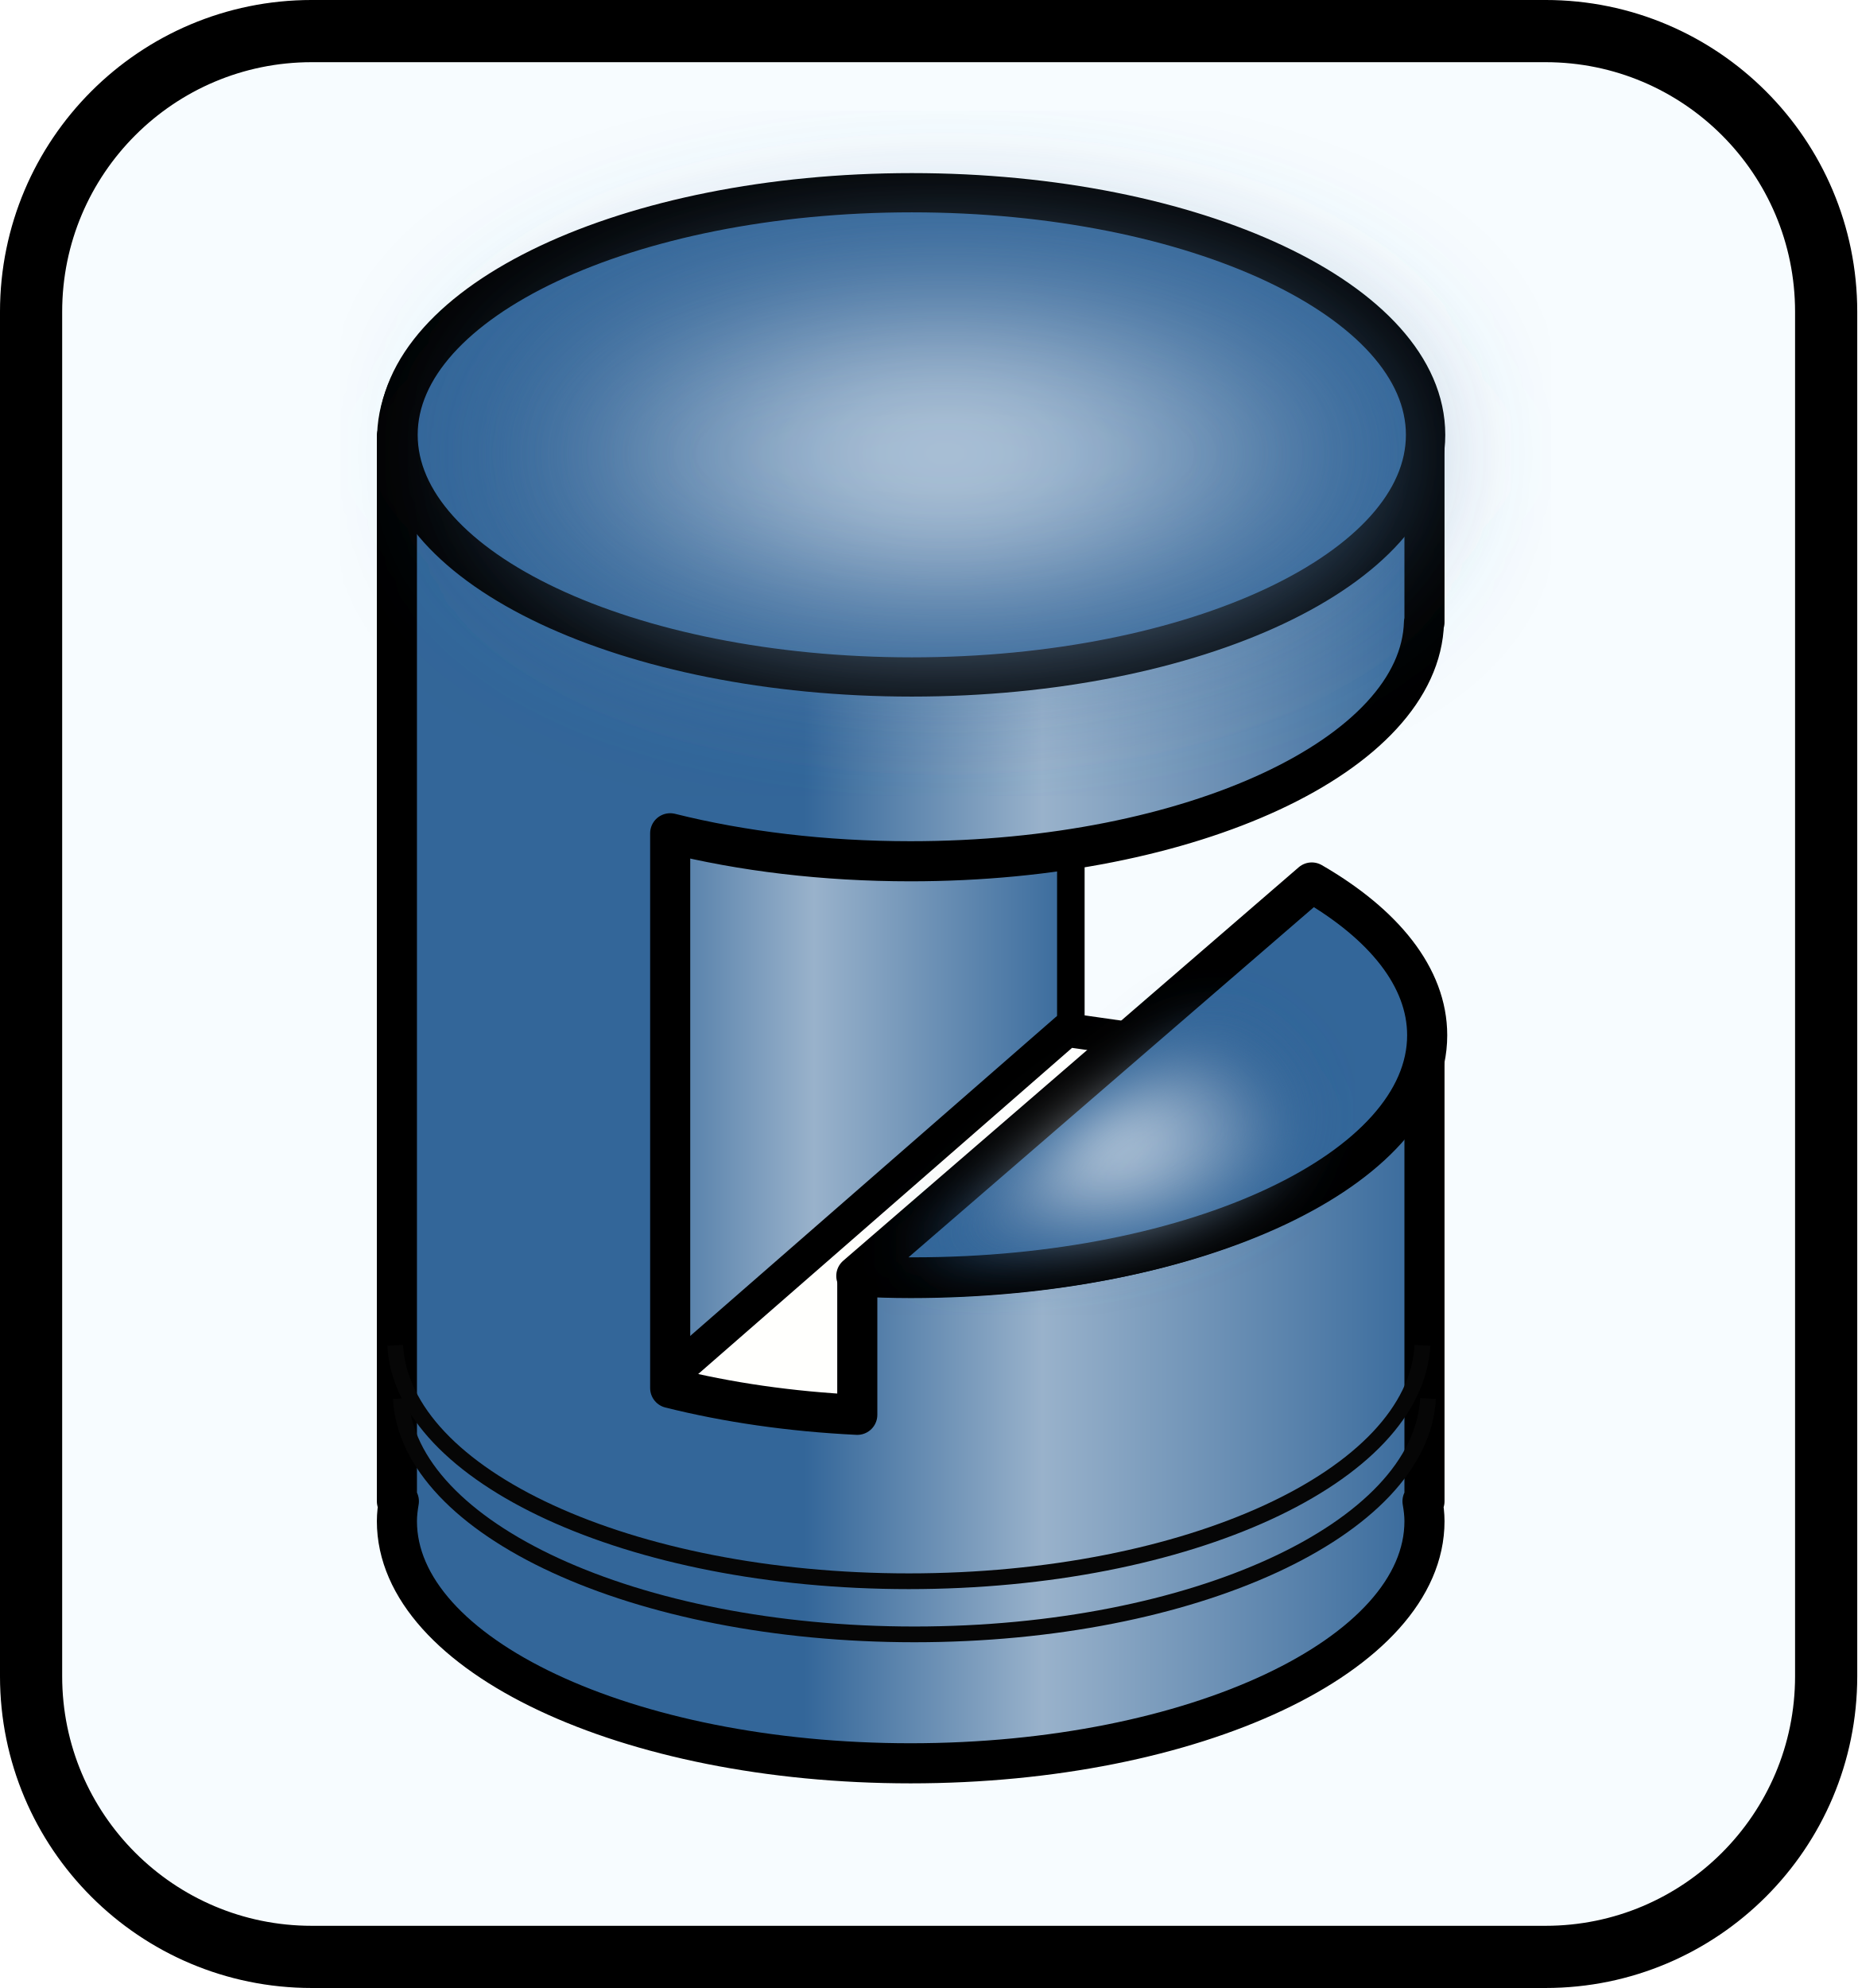
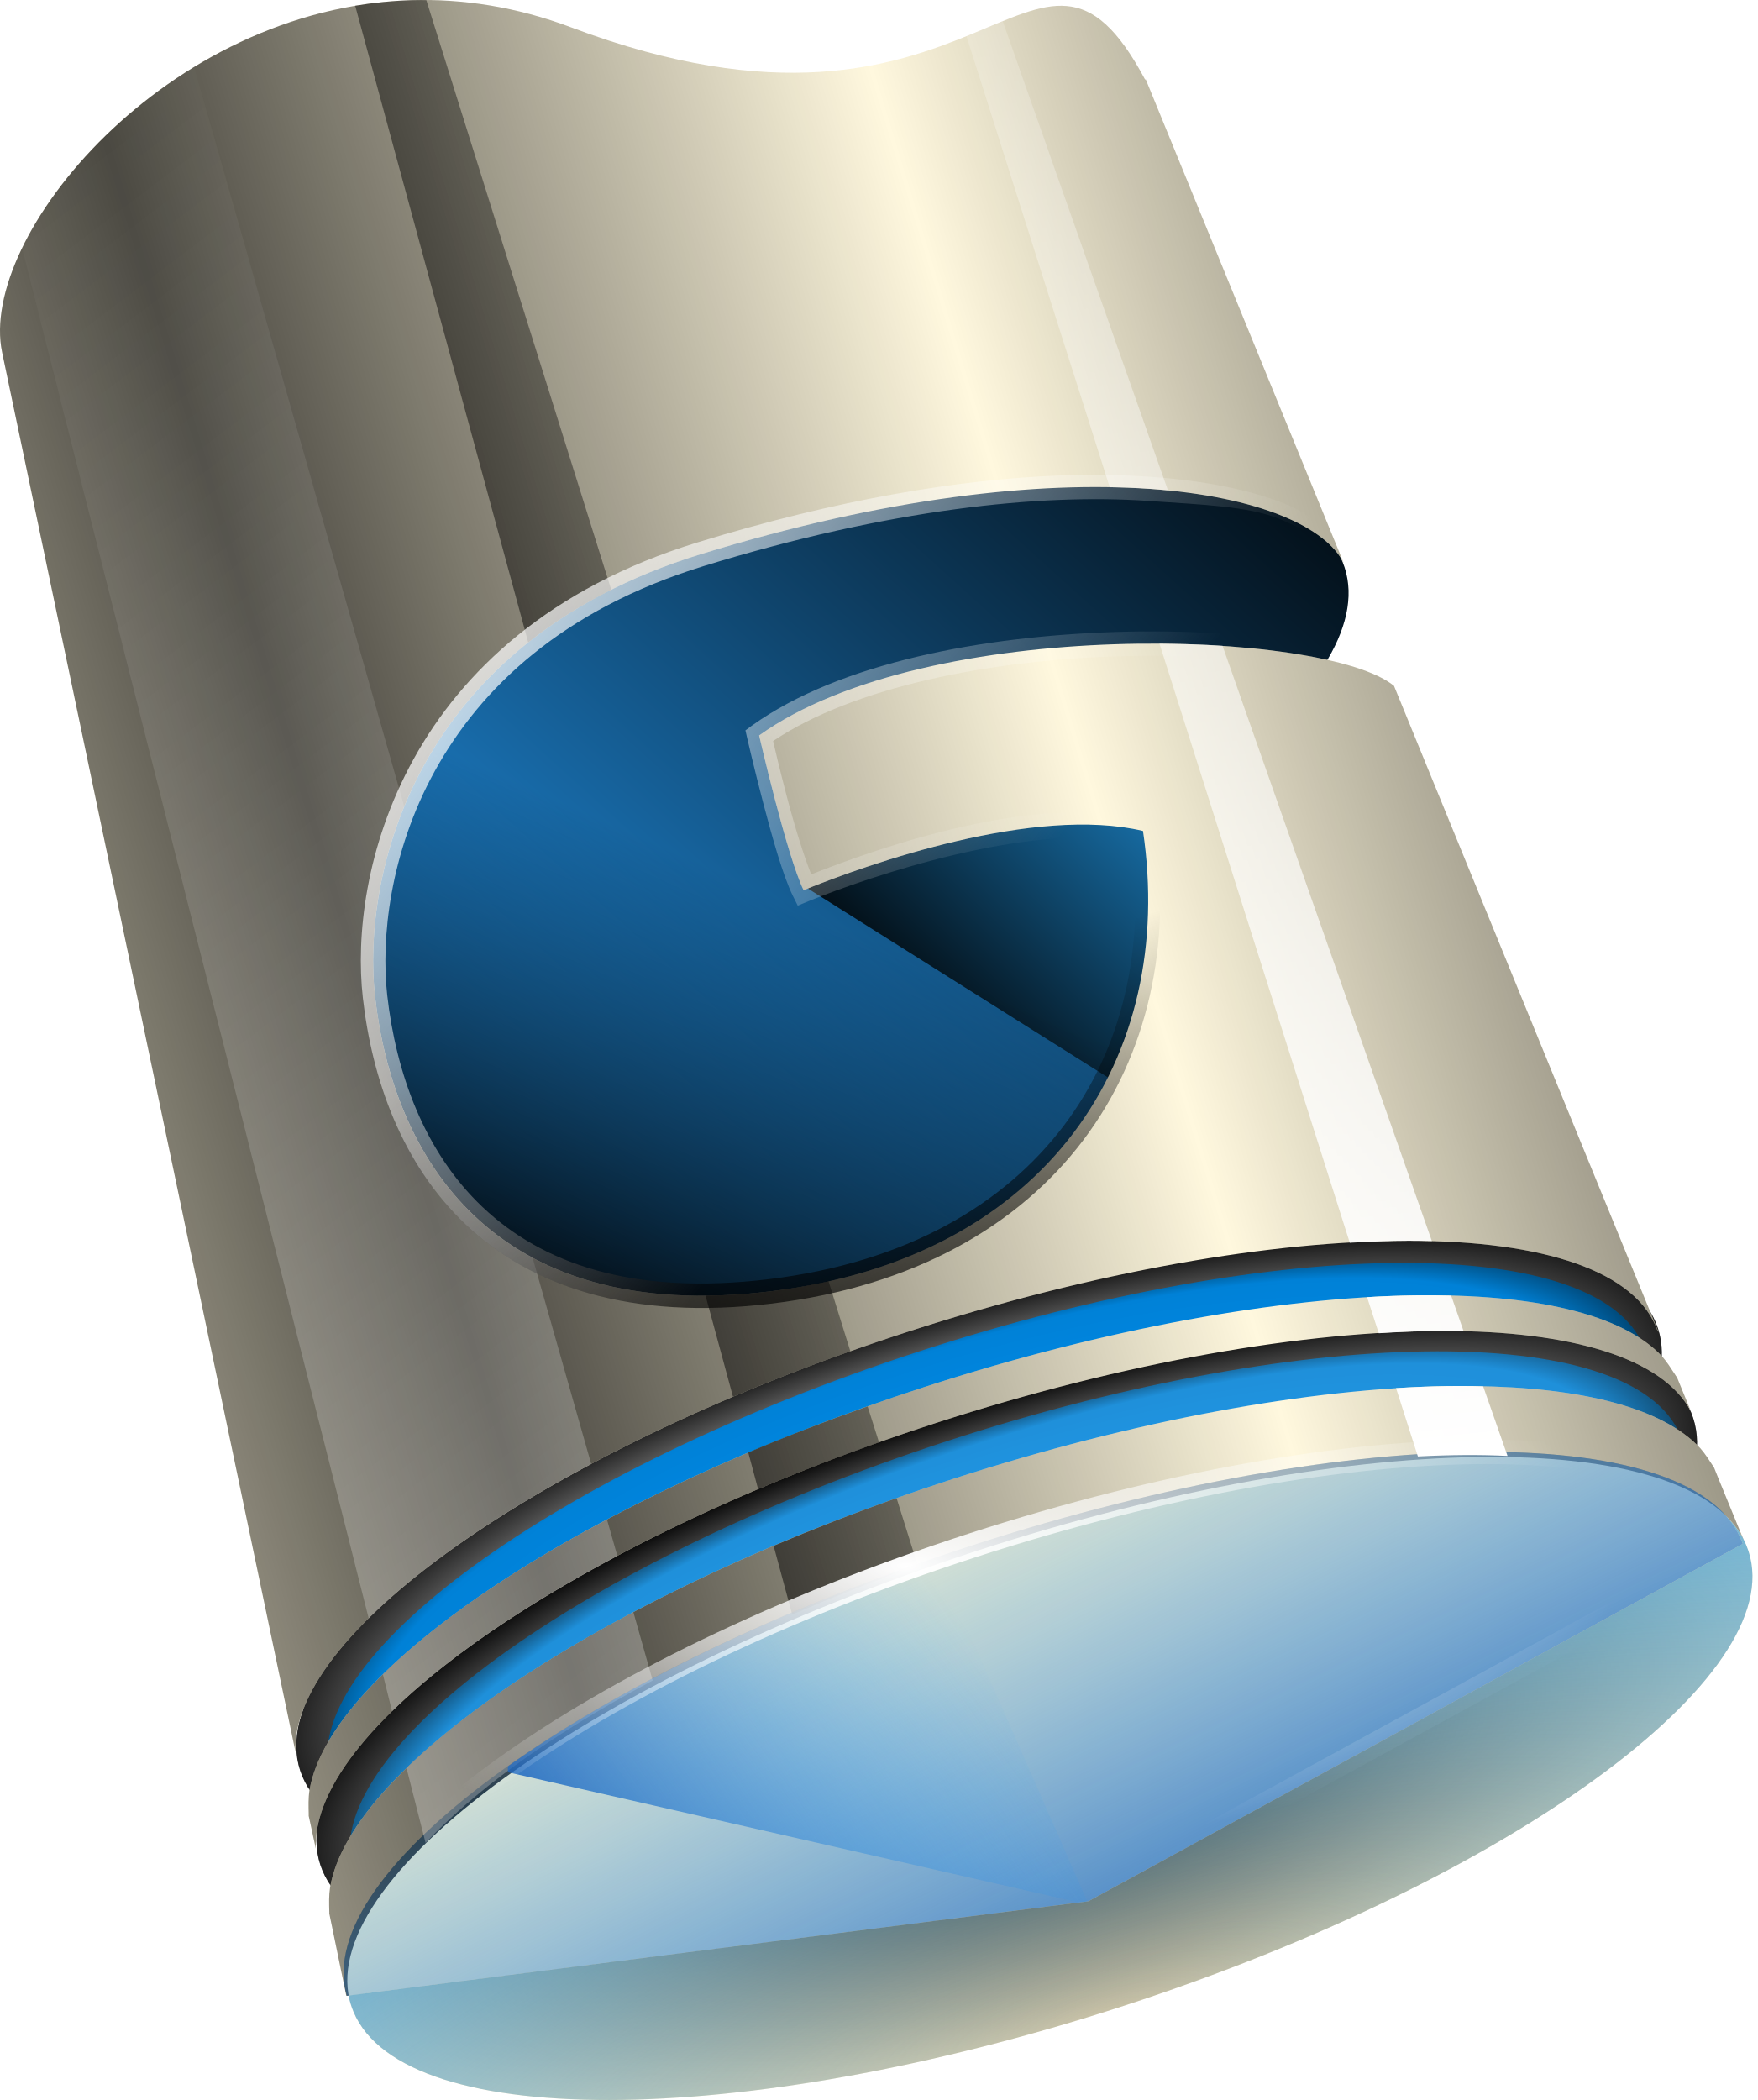
- <svg xmlns="http://www.w3.org/2000/svg" xmlns:xlink="http://www.w3.org/1999/xlink" width="119.606" height="128" id="svg2" version="1.0">
+ <svg xmlns="http://www.w3.org/2000/svg" xmlns:xlink="http://www.w3.org/1999/xlink" width="216.227" height="258.306" id="svg2" version="1.0">
  <defs id="defs4">
-     <linearGradient id="linearGradient4232">
-       <stop style="stop-color:#c9c9c9;stop-opacity:1;" offset="0" id="stop4234" />
-       <stop id="stop4236" offset="0.504" style="stop-color:#ffffff;stop-opacity:1;" />
-       <stop style="stop-color:#a0a0a0;stop-opacity:1;" offset="0.891" id="stop4238" />
-       <stop id="stop4240" offset="1" style="stop-color:#6b6b6b;stop-opacity:1;" />
-       <stop style="stop-color:#fffffd;stop-opacity:1;" offset="1" id="stop4242" />
+     <linearGradient id="linearGradient3225">
+       <stop id="stop3227" offset="0" style="stop-color:#1f92dd;stop-opacity:0;" />
+       <stop id="stop3229" offset="1" style="stop-color:#1f92dd;stop-opacity:1;" />
    </linearGradient>
-     <linearGradient id="linearGradient3948">
-       <stop style="stop-color:#336699;stop-opacity:1;" offset="0" id="stop3950" />
-       <stop id="stop3952" offset="0.087" style="stop-color:#336699;stop-opacity:1;" />
-       <stop style="stop-color:#99b2cb;stop-opacity:1;" offset="0.478" id="stop3954" />
-       <stop id="stop3956" offset="1" style="stop-color:#336699;stop-opacity:1;" />
-       <stop style="stop-color:#fffffd;stop-opacity:1;" offset="1" id="stop3958" />
+     <linearGradient id="linearGradient1104">
+       <stop id="stop1106" offset="0" style="stop-color:#0044aa;stop-opacity:1" />
+       <stop id="stop1108" offset="1" style="stop-color:#24a1ff;stop-opacity:0;" />
    </linearGradient>
-     <linearGradient id="linearGradient3684">
-       <stop id="stop3686" offset="0" style="stop-color:#f7fcff;stop-opacity:1;" />
-       <stop style="stop-color:#336699;stop-opacity:1;" offset="1" id="stop3688" />
-       <stop id="stop3690" offset="1" style="stop-color:#f7fcff;stop-opacity:0;" />
+     <linearGradient id="linearGradient1092">
+       <stop style="stop-color:#000000;stop-opacity:1;" offset="0" id="stop1094" />
+       <stop style="stop-color:#000000;stop-opacity:0;" offset="1" id="stop1096" />
    </linearGradient>
-     <linearGradient id="linearGradient3672">
-       <stop id="stop3674" offset="0" style="stop-color:#336699;stop-opacity:1;" />
-       <stop style="stop-color:#336699;stop-opacity:1;" offset="0.4" id="stop3678" />
-       <stop id="stop3680" offset="0.623" style="stop-color:#99b2cb;stop-opacity:1;" />
-       <stop style="stop-color:#336699;stop-opacity:1;" offset="1" id="stop3682" />
-       <stop id="stop3676" offset="1" style="stop-color:#fffffd;stop-opacity:1;" />
+     <linearGradient id="linearGradient1075">
+       <stop style="stop-color:#ffffff;stop-opacity:1;" offset="0" id="stop1077" />
+       <stop style="stop-color:#ffffff;stop-opacity:0;" offset="1" id="stop1079" />
    </linearGradient>
-     <linearGradient id="linearGradient3556">
-       <stop style="stop-color:#336699;stop-opacity:1;" offset="0" id="stop3558" />
-       <stop style="stop-color:#336699;stop-opacity:0;" offset="1" id="stop3560" />
+     <linearGradient id="linearGradient1028">
+       <stop style="stop-color:#24a1ff;stop-opacity:1;" offset="0" id="stop1030" />
+       <stop style="stop-color:#24a1ff;stop-opacity:0;" offset="1" id="stop1032" />
    </linearGradient>
-     <linearGradient id="linearGradient3390">
-       <stop style="stop-color:#f7fcff;stop-opacity:1;" offset="0" id="stop3392" />
-       <stop id="stop3398" offset="1" style="stop-color:#336699;stop-opacity:1;" />
-       <stop style="stop-color:#f7fcff;stop-opacity:0;" offset="1" id="stop3394" />
+     <linearGradient id="linearGradient1018">
+       <stop style="stop-color:#1f92dd;stop-opacity:1;" offset="0" id="stop1020" />
+       <stop style="stop-color:#1f92dd;stop-opacity:0;" offset="1" id="stop1022" />
    </linearGradient>
-     <linearGradient id="linearGradient3362">
-       <stop style="stop-color:#ffffff;stop-opacity:1;" offset="0" id="stop3364" />
-       <stop id="stop3370" offset="1" style="stop-color:#336699;stop-opacity:1;" />
+     <linearGradient id="linearGradient1002">
+       <stop id="stop1004" offset="0" style="stop-color:#000000;stop-opacity:0.719" />
+       <stop id="stop1006" offset="1" style="stop-color:#000000;stop-opacity:0;" />
    </linearGradient>
-     <radialGradient xlink:href="#linearGradient3362" id="radialGradient3368" cx="59.378" cy="458.584" fx="59.378" fy="458.584" r="36.328" gradientTransform="matrix(1,0,0,0.6916129,0,141.4213)" gradientUnits="userSpaceOnUse" />
-     <radialGradient xlink:href="#linearGradient3684" id="radialGradient3396" cx="270.216" cy="429.603" fx="270.216" fy="429.603" r="65.155" gradientTransform="matrix(1,0,0,0.4728682,0,226.4575)" gradientUnits="userSpaceOnUse" />
-     <linearGradient xlink:href="#linearGradient3672" id="linearGradient3562" x1="218.668" y1="428.891" x2="354.551" y2="428.891" gradientUnits="userSpaceOnUse" gradientTransform="matrix(0.5059953,0,0,0.5059953,84.32818,275.2369)" />
-     <linearGradient xlink:href="#linearGradient3556" id="linearGradient3586" gradientUnits="userSpaceOnUse" x1="218.668" y1="428.891" x2="354.551" y2="428.891" gradientTransform="translate(-31.12886,489.1977)" />
-     <filter x="-0.112" width="1.223" y="-0.074" height="1.148" id="filter3668">
-       <feGaussianBlur stdDeviation="7.589" id="feGaussianBlur3670" />
-     </filter>
-     <filter x="-0.177" width="1.353" y="-0.255" height="1.511" id="filter3936">
-       <feGaussianBlur stdDeviation="6.417" id="feGaussianBlur3938" />
-     </filter>
-     <linearGradient xlink:href="#linearGradient3948" id="linearGradient4142" gradientUnits="userSpaceOnUse" gradientTransform="translate(-141.2342,-111.4531)" x1="639.121" y1="877.571" x2="726.591" y2="877.571" />
-     <linearGradient xlink:href="#linearGradient3948" id="linearGradient4144" gradientUnits="userSpaceOnUse" gradientTransform="matrix(-0.8062241,-0.7034975,1.055929,-0.1513302,67.4399,1212.551)" x1="639.121" y1="877.571" x2="726.591" y2="877.571" />
-     <filter x="-0.193" width="1.387" y="-0.409" height="1.818" id="filter4210">
-       <feGaussianBlur stdDeviation="12.605" id="feGaussianBlur4212" />
-     </filter>
+     <linearGradient id="linearGradient966">
+       <stop style="stop-color:#000000;stop-opacity:0;" offset="0" id="stop968" />
+       <stop id="stop974" offset="0.826" style="stop-color:#000000;stop-opacity:0.145" />
+       <stop style="stop-color:#000000;stop-opacity:1;" offset="1" id="stop970" />
+     </linearGradient>
+     <linearGradient id="linearGradient810">
+       <stop style="stop-color:#000000;stop-opacity:1;" offset="0" id="stop812" />
+       <stop style="stop-color:#000000;stop-opacity:0;" offset="1" id="stop814" />
+     </linearGradient>
+     <linearGradient xlink:href="#linearGradient1104" id="linearGradient870" x1="409.608" y1="612.079" x2="368.17" y2="526.531" gradientUnits="userSpaceOnUse" />
+     <radialGradient xlink:href="#linearGradient966" id="radialGradient972" cx="329" cy="571.112" fx="329" fy="571.112" r="101" gradientTransform="matrix(1.074043,-1.538694e-2,5.75364e-3,0.3581446,-27.64617,371.6338)" gradientUnits="userSpaceOnUse" />
+     <radialGradient xlink:href="#linearGradient966" id="radialGradient984" cx="329" cy="571.112" fx="329" fy="571.112" r="101" gradientTransform="matrix(1.072924,1.380884e-2,-3.84959e-3,0.3763511,-21.79339,351.6304)" gradientUnits="userSpaceOnUse" />
+     <linearGradient xlink:href="#linearGradient1002" id="linearGradient1000" x1="306.898" y1="457.192" x2="395.531" y2="430.192" gradientUnits="userSpaceOnUse" spreadMethod="reflect" />
+     <linearGradient xlink:href="#linearGradient1018" id="linearGradient1024" x1="424.367" y1="445.978" x2="387.507" y2="485.474" gradientUnits="userSpaceOnUse" />
+     <linearGradient xlink:href="#linearGradient1028" id="linearGradient1034" x1="273.94" y1="613.32" x2="423.412" y2="512.135" gradientUnits="userSpaceOnUse" />
+     <linearGradient xlink:href="#linearGradient810" id="linearGradient1038" gradientUnits="userSpaceOnUse" x1="372.236" y1="698.687" x2="410.784" y2="648.063" />
+     <linearGradient xlink:href="#linearGradient1002" id="linearGradient1049" gradientUnits="userSpaceOnUse" spreadMethod="reflect" x1="306.898" y1="457.192" x2="395.531" y2="430.192" />
+     <linearGradient xlink:href="#linearGradient1075" id="linearGradient1081" x1="440.281" y1="527.094" x2="418.062" y2="306.828" gradientUnits="userSpaceOnUse" />
+     <linearGradient xlink:href="#linearGradient1075" id="linearGradient1084" gradientUnits="userSpaceOnUse" spreadMethod="pad" x1="442.898" y1="634.692" x2="246.125" y2="375.192" />
+     <linearGradient xlink:href="#linearGradient1092" id="linearGradient1098" x1="397.536" y1="520.092" x2="384.625" y2="465.592" gradientUnits="userSpaceOnUse" />
+     <linearGradient xlink:href="#linearGradient1075" id="linearGradient1102" gradientUnits="userSpaceOnUse" x1="310.286" y1="406.353" x2="384.625" y2="465.592" />
+     <radialGradient xlink:href="#linearGradient1075" id="radialGradient1126" cx="377.399" cy="511.23" fx="377.399" fy="511.23" r="87.726" gradientTransform="matrix(1,0,0,0.3993236,0,336.4163)" gradientUnits="userSpaceOnUse" />
+     <linearGradient xlink:href="#linearGradient1002" id="linearGradient3217" gradientUnits="userSpaceOnUse" x1="397.17" y1="512.984" x2="432.281" y2="578.031" />
+     <radialGradient xlink:href="#linearGradient1002" id="radialGradient3219" cx="395.126" cy="570.422" fx="395.126" fy="570.422" r="86.345" gradientTransform="matrix(1.12284,-0.3111948,0.1108243,0.3998717,-111.754,465.2876)" gradientUnits="userSpaceOnUse" />
+     <radialGradient xlink:href="#linearGradient3225" id="radialGradient3223" gradientUnits="userSpaceOnUse" gradientTransform="matrix(2.880335,-0.8946048,0.2524912,0.8129401,-886.6304,454.7744)" cx="394.214" cy="607.387" fx="394.214" fy="607.387" r="86.345" />
+     <linearGradient xlink:href="#linearGradient1104" id="linearGradient3245" x1="334.016" y1="602.75" x2="393.656" y2="560.75" gradientUnits="userSpaceOnUse" />
+     <linearGradient xlink:href="#linearGradient1002" id="linearGradient3247" gradientUnits="userSpaceOnUse" spreadMethod="reflect" x1="306.898" y1="457.192" x2="395.531" y2="430.192" />
+     <linearGradient xlink:href="#linearGradient1002" id="linearGradient3249" gradientUnits="userSpaceOnUse" spreadMethod="reflect" x1="306.898" y1="457.192" x2="395.531" y2="430.192" />
+     <linearGradient xlink:href="#linearGradient1002" id="linearGradient3251" gradientUnits="userSpaceOnUse" spreadMethod="reflect" x1="306.898" y1="457.192" x2="395.531" y2="430.192" />
  </defs>
-   <g id="layer1" transform="translate(-170.7032,-429.1544)">
-     <rect style="opacity:1;fill:#f7fcff;fill-opacity:1;stroke:#000000;stroke-width:4.004;stroke-linecap:round;stroke-linejoin:round;stroke-miterlimit:4;stroke-dasharray:none;stroke-opacity:1" id="rect4214" width="115.602" height="123.996" x="172.705" y="431.156" ry="18.072" />
-     <g id="g4138" transform="matrix(0.5059953,0,0,0.5059953,17.0481,283.7111)">
-       <rect transform="matrix(0.754602,-0.6561827,0,1,0,0)" y="730.582" x="500.209" height="71.071" width="82.825" id="rect3299" style="fill:url(#linearGradient4142);fill-opacity:1;stroke:#000000;stroke-width:4.645;stroke-linecap:round;stroke-linejoin:round;stroke-miterlimit:4;stroke-dasharray:none;stroke-opacity:1" />
-       <path id="rect4114" d="M 439.438,418.5 L 372.656,476.75 L 447.688,487.5 L 474.156,464.406 C 472.053,463.494 470.533,462.173 468.438,461.125 C 466.86,460.336 464.005,458.886 463.344,457.562 C 462.736,456.348 461.807,453.494 460.812,452.5 C 459.59,451.278 458.848,449.54 457.781,447.406 C 456.957,445.758 455.814,444.226 455.219,441.844 C 454.714,439.825 454.022,438.535 454.719,435.75 C 455.236,433.679 456.698,431.866 457.25,429.656 C 457.559,428.422 458.394,424.95 459.281,424.062 C 460.027,423.316 460.37,422.446 460.656,421.531 L 439.438,418.5 z" style="fill:url(#linearGradient4144);fill-opacity:1;stroke:#000000;stroke-width:4.32;stroke-linecap:round;stroke-linejoin:round;stroke-miterlimit:4;stroke-dasharray:none;stroke-opacity:1" />
-     </g>
-     <path style="fill:url(#linearGradient3562);fill-opacity:1;fill-rule:evenodd;stroke:#000000;stroke-width:2.582;stroke-linecap:round;stroke-linejoin:round;stroke-miterlimit:4;stroke-dasharray:none;stroke-opacity:1" d="M 229.343,441.82 C 211.269,441.82 196.584,448.661 196.28,457.142 L 196.264,457.142 L 196.264,525.815 L 196.39,525.815 C 196.318,526.237 196.264,526.666 196.264,527.096 C 196.264,535.701 211.079,542.687 229.343,542.687 C 247.608,542.687 262.439,535.701 262.439,527.096 C 262.439,526.666 262.385,526.237 262.312,525.815 L 262.439,525.815 L 262.439,495.139 L 262.391,495.139 C 262.413,495.374 262.423,495.613 262.423,495.851 C 262.423,504.456 247.608,511.442 229.343,511.442 C 228.181,511.442 227.043,511.403 225.912,511.347 L 225.912,520.249 C 221.598,520.04 217.526,519.442 213.863,518.526 L 213.863,509.623 L 213.863,498.871 L 213.863,498.618 L 213.863,491.708 L 213.863,489.969 L 213.863,489.716 L 213.863,482.806 C 218.484,483.961 223.751,484.608 229.343,484.608 C 247.459,484.608 262.168,477.731 262.407,469.223 L 262.439,469.223 L 262.439,457.142 L 262.423,457.142 C 262.118,448.661 247.418,441.82 229.343,441.82 z" id="path2160" />
-     <path style="fill:#336699;fill-opacity:1;fill-rule:evenodd;stroke:#000000;stroke-width:4.993;stroke-linecap:butt;stroke-linejoin:miter;stroke-miterlimit:4;stroke-dasharray:none;stroke-opacity:1" id="path2186" d="M 335.371,429.603 A 65.155,30.81 0 1 1 205.061,429.603 A 65.155,30.81 0 1 1 335.371,429.603 z" transform="matrix(0.5078368,0,0,0.5059805,92.19675,239.7815)" />
-     <path style="fill:#336699;fill-opacity:1;fill-rule:evenodd;stroke:#000000;stroke-width:2.582;stroke-linecap:round;stroke-linejoin:round;stroke-miterlimit:4;stroke-dasharray:none;stroke-opacity:1" d="M 255.181,485.974 L 225.849,511.306 C 227.058,511.369 228.289,511.4 229.533,511.4 C 247.798,511.4 262.613,504.415 262.613,495.81 C 262.613,492.08 259.823,488.658 255.181,485.974 z" id="path2234" />
-     <path style="fill:none;fill-opacity:1;fill-rule:evenodd;stroke:#060606;stroke-width:1.013;stroke-linecap:butt;stroke-linejoin:miter;stroke-miterlimit:4;stroke-dasharray:none;stroke-opacity:1" d="M 262.669,519.2 C 262.216,527.619 247.571,534.386 229.592,534.386 C 211.613,534.386 196.969,527.619 196.515,519.2" id="path3356" />
-     <path style="opacity:0.77;fill:url(#radialGradient3368);fill-opacity:1;fill-rule:evenodd;stroke:none;stroke-width:5.102;stroke-linecap:round;stroke-linejoin:round;stroke-miterlimit:4;stroke-dasharray:none;stroke-opacity:1;filter:url(#filter3936)" d="M 81.018,433.459 L 23.05,483.521 C 25.439,483.646 27.871,483.709 30.331,483.709 C 66.427,483.709 95.706,469.903 95.706,452.896 C 95.706,445.525 90.193,438.763 81.018,433.459 z" id="path3360" transform="matrix(0.3292768,0,0,0.2964718,222.1912,366.5702)" />
-     <path style="opacity:0.906;fill:url(#radialGradient3396);fill-opacity:1;fill-rule:evenodd;stroke:none;stroke-width:4.993;stroke-linecap:butt;stroke-linejoin:miter;stroke-miterlimit:4;stroke-dasharray:none;stroke-opacity:1;filter:url(#filter4210)" id="path3388" d="M 335.371,429.603 A 65.155,30.81 0 1 1 205.061,429.603 A 65.155,30.81 0 1 1 335.371,429.603 z" transform="matrix(0.4309816,0,0,0.3934599,115.1146,289.326)" />
-     <path style="fill:none;fill-opacity:1;fill-rule:evenodd;stroke:#060606;stroke-width:1.013;stroke-linecap:butt;stroke-linejoin:miter;stroke-miterlimit:4;stroke-dasharray:none;stroke-opacity:1" d="M 262.307,515.778 C 261.853,524.198 247.209,530.965 229.23,530.965 C 211.251,530.965 196.606,524.198 196.153,515.778" id="path4244" />
+   <g id="layer1" transform="translate(-265.8983,-347.9469)">
+     <path transform="matrix(0.8180908,-0.2650575,0.3114207,0.9611892,-125.7992,-33.44435)" style="fill:#000000;fill-opacity:1;fill-rule:nonzero;stroke:none;stroke-width:5.2;marker:none;visibility:visible;display:inline;overflow:visible;enable-background:accumulate" d="M 454.569,594.763 C 454.569,602.289 444.336,609.103 427.793,614.035 C 411.249,618.967 420.941,659.132 395.696,659.132 C 381.158,659.132 347.127,659.086 335.184,657.271 C 305.65,652.782 273.94,605.355 273.94,594.637 C 273.94,579.584 312.661,567.508 363.15,567.508 C 413.639,567.508 454.569,579.711 454.569,594.763 L 454.569,594.763 z" id="path17" />
+     <path id="path1026" d="M 454.569,594.763 C 454.569,602.289 444.336,609.103 427.793,614.035 C 411.249,618.967 420.941,659.132 395.696,659.132 C 381.158,659.132 347.127,659.086 335.184,657.271 C 305.65,652.782 273.94,605.355 273.94,594.637 C 273.94,579.584 312.661,567.508 363.15,567.508 C 413.639,567.508 454.569,579.711 454.569,594.763 L 454.569,594.763 z" style="fill:url(#linearGradient1034);fill-opacity:1;fill-rule:nonzero;stroke:none;stroke-width:5.2;marker:none;visibility:visible;display:inline;overflow:visible;enable-background:accumulate" transform="matrix(0.8180908,-0.2650575,0.3114207,0.9611892,-125.7992,-33.44435)" />
+     <path style="fill:#000000;fill-opacity:1;stroke-width:1px" d="M 364.867,456.978 L 410.147,485.474 L 409.061,447.786 C 409.061,447.786 389.086,445.665 387.848,446.018 C 386.611,446.372 364.867,456.978 364.867,456.978 z" id="path857" />
+     <path id="path1008" d="M 364.867,456.978 L 410.147,485.474 L 409.061,447.786 C 409.061,447.786 389.086,445.665 387.848,446.018 C 386.611,446.372 364.867,456.978 364.867,456.978 z" style="fill:url(#linearGradient1024);fill-opacity:1;stroke-width:1px" />
+     <path style="stroke:none" d="M 462.469,498.094 C 455.306,498.871 446.388,498.906 437,499.375 C 417,500.375 381.5,505.875 358.5,516.875 C 343.294,524.148 317.245,537.494 300.688,546.031 L 308.312,582.469 L 310.031,590.594 L 399.156,579.219 L 478.031,536.156 L 474.844,528.344 L 462.469,498.094 z" id="path826" />
+     <path style="fill:#666666;fill-opacity:1;fill-rule:nonzero;stroke:none;stroke-width:5.2;marker:none;visibility:visible;display:inline;overflow:visible;enable-background:accumulate" id="path874" d="M 430,571.112 A 101,35.75 0 1 1 228,571.112 A 101,35.75 0 1 1 430,571.112 z" transform="matrix(0.8243335,-0.2759742,0.3072582,0.7404028,-60.34947,206.4829)" />
+     <path transform="matrix(0.7980177,-0.2671641,0.2974493,0.7167663,-44.95982,219.0383)" d="M 430,571.112 A 101,35.75 0 1 1 228,571.112 A 101,35.75 0 1 1 430,571.112 z" id="path897" style="fill:#0097fb;fill-opacity:1;fill-rule:nonzero;stroke:none;stroke-width:5.2;marker:none;visibility:visible;display:inline;overflow:visible;enable-background:accumulate" />
+     <path transform="matrix(0.8180908,-0.2650575,0.3114207,0.9611892,-125.7992,-33.44435)" style="fill:url(#linearGradient1038);fill-opacity:1;fill-rule:nonzero;stroke:none;stroke-width:5.2;marker:none;visibility:visible;display:inline;overflow:visible;enable-background:accumulate" d="M 454.569,594.763 C 454.569,602.289 444.336,609.103 427.793,614.035 C 411.249,618.967 420.941,659.132 395.696,659.132 C 381.158,659.132 347.127,659.086 335.184,657.271 C 305.65,652.782 273.94,605.355 273.94,594.637 C 273.94,579.584 312.661,567.508 363.15,567.508 C 413.639,567.508 454.569,579.711 454.569,594.763 L 454.569,594.763 z" id="path1036" />
+     <path transform="matrix(0.8243335,-0.2759742,0.3072582,0.7404028,-60.34947,206.4829)" d="M 430,571.112 A 101,35.75 0 1 1 228,571.112 A 101,35.75 0 1 1 430,571.112 z" id="path976" style="fill:url(#radialGradient984);fill-opacity:1;fill-rule:nonzero;stroke:none;stroke-width:5.2;marker:none;visibility:visible;display:inline;overflow:visible;enable-background:accumulate" />
+     <path transform="matrix(0.8334424,-0.2790237,0.3106534,0.7485843,-61.8824,214.1102)" d="M 430,571.112 A 101,35.75 0 1 1 228,571.112 A 101,35.75 0 1 1 430,571.112 z" id="path872" style="fill:#666666;fill-opacity:1;fill-rule:nonzero;stroke:none;stroke-width:5.2;marker:none;visibility:visible;display:inline;overflow:visible;enable-background:accumulate" />
+     <path style="fill:#24a8ff;fill-opacity:1;fill-rule:nonzero;stroke:none;stroke-width:5.2;marker:none;visibility:visible;display:inline;overflow:visible;enable-background:accumulate" id="path899" d="M 430,571.112 A 101,35.75 0 1 1 228,571.112 A 101,35.75 0 1 1 430,571.112 z" transform="matrix(0.8068358,-0.2701162,0.3007361,0.7246866,-46.09026,226.7756)" />
+     <path style="fill:url(#radialGradient972);fill-opacity:1;fill-rule:nonzero;stroke:none;stroke-width:5.2;marker:none;visibility:visible;display:inline;overflow:visible;enable-background:accumulate" id="path964" d="M 430,571.112 A 101,35.75 0 1 1 228,571.112 A 101,35.75 0 1 1 430,571.112 z" transform="matrix(0.8334424,-0.2790237,0.3106534,0.7485843,-61.8824,214.1102)" />
+     <path style="fill:#fff8de;fill-opacity:1;stroke:none" d="M 316.531,347.969 C 286.252,348.866 263.185,377.094 266.156,391.281 L 302.25,563.438 C 301.588,548.363 333.872,525.916 377.5,511.781 C 400.589,504.301 422.465,500.553 439.188,500.562 C 455.789,500.572 467.272,504.301 469.812,511.688 L 469.906,511.781 L 437.375,432.312 C 429.01,425.413 380.069,423.53 359.281,438.406 C 359.281,438.406 362.676,453.195 364.75,457.438 C 372.759,454.183 393.202,446.999 406.5,450.156 C 410.605,477.83 394.904,502.605 360.719,506.781 C 326.204,510.998 314.224,489.943 312.031,470.5 C 310.411,456.127 316.44,427.08 352.062,416.125 C 397.942,402.016 427.012,408.382 431.219,417.281 L 406.844,357.719 L 406.75,357.719 C 393.214,332.326 386.853,370.404 336.156,351.312 C 329.417,348.775 322.816,347.783 316.531,347.969 L 316.531,347.969 z M 439.906,507.281 C 423.314,507.533 402.022,511.296 379.594,518.562 C 337.937,532.059 306.54,553.073 303.969,568.156 C 303.82,569.125 303.853,570.093 303.875,571.062 C 303.884,571.139 303.876,571.199 303.875,571.25 C 303.875,571.267 303.876,571.298 303.875,571.312 L 304.75,575.344 C 304.079,560.072 336.776,537.318 380.969,523 C 404.357,515.422 426.53,511.648 443.469,511.656 C 459.235,511.664 470.445,514.984 473.906,521.562 L 472.156,517.281 C 472.103,517.274 472.034,517.18 471.938,517 C 471.45,516.256 470.968,515.482 470.375,514.812 C 465.529,509.57 454.546,507.059 439.906,507.281 L 439.906,507.281 z M 443.844,518.438 C 427.087,518.74 405.645,522.568 383.094,529.875 C 340.897,543.546 309.104,564.846 306.5,580.125 C 306.35,581.107 306.384,582.081 306.406,583.062 C 306.418,583.165 306.411,583.254 306.406,583.312 L 306.781,585.125 L 308.5,593.438 L 399.781,581.812 L 480.531,537.719 L 477.25,529.719 L 476.75,528.469 C 476.743,528.46 476.726,528.448 476.719,528.438 C 476.687,528.394 476.665,528.355 476.625,528.281 C 476.131,527.528 475.663,526.772 475.063,526.094 C 470.481,521.137 460.496,518.575 447.125,518.438 C 446.051,518.426 444.961,518.417 443.844,518.438 L 443.844,518.438 z" id="path14" />
+     <path id="path986" d="M 316.531,347.969 C 286.252,348.866 263.185,377.094 266.156,391.281 L 302.25,563.438 C 301.588,548.363 333.872,525.916 377.5,511.781 C 400.589,504.301 422.465,500.553 439.188,500.562 C 455.789,500.572 467.272,504.301 469.812,511.688 L 469.906,511.781 L 437.375,432.312 C 429.01,425.413 380.069,423.53 359.281,438.406 C 359.281,438.406 362.676,453.195 364.75,457.438 C 372.759,454.183 393.202,446.999 406.5,450.156 C 410.605,477.83 394.904,502.605 360.719,506.781 C 326.204,510.998 314.224,489.943 312.031,470.5 C 310.411,456.127 316.44,427.08 352.062,416.125 C 397.942,402.016 427.012,408.382 431.219,417.281 L 406.844,357.719 L 406.75,357.719 C 393.214,332.326 386.853,370.404 336.156,351.312 C 329.417,348.775 322.816,347.783 316.531,347.969 L 316.531,347.969 z M 439.906,507.281 C 423.314,507.533 402.022,511.296 379.594,518.562 C 337.937,532.059 306.54,553.073 303.969,568.156 C 303.82,569.125 303.853,570.093 303.875,571.062 C 303.884,571.139 303.876,571.199 303.875,571.25 C 303.875,571.267 303.876,571.298 303.875,571.312 L 304.75,575.344 C 304.079,560.072 336.776,537.318 380.969,523 C 404.357,515.422 426.53,511.648 443.469,511.656 C 459.235,511.664 470.445,514.984 473.906,521.562 L 472.156,517.281 C 472.103,517.274 472.034,517.18 471.938,517 C 471.45,516.256 470.968,515.482 470.375,514.812 C 465.529,509.57 454.546,507.059 439.906,507.281 L 439.906,507.281 z M 443.844,518.438 C 427.087,518.74 405.645,522.568 383.094,529.875 C 340.897,543.546 309.104,564.846 306.5,580.125 C 306.35,581.107 306.384,582.081 306.406,583.062 C 306.418,583.165 306.411,583.254 306.406,583.312 L 306.781,585.125 L 308.5,593.438 L 399.781,581.812 L 480.531,537.719 L 477.25,529.719 L 476.75,528.469 C 476.743,528.46 476.726,528.448 476.719,528.438 C 476.687,528.394 476.665,528.355 476.625,528.281 C 476.131,527.528 475.663,526.772 475.063,526.094 C 470.481,521.137 460.496,518.575 447.125,518.438 C 446.051,518.426 444.961,518.417 443.844,518.438 L 443.844,518.438 z" style="fill:url(#linearGradient1000);fill-opacity:1;stroke:none" />
+     <path style="fill:url(#linearGradient3217);fill-opacity:1;stroke:none;stroke-width:3;stroke-miterlimit:4;stroke-dasharray:none" d="M 448.844,526.531 C 431.671,526.522 409.211,530.349 385.5,538.031 C 338.371,553.301 304.088,578.025 308.562,593.438 L 399.781,581.812 L 480.281,537.844 C 477.625,530.303 465.842,526.54 448.844,526.531 z" id="path3215" />
+     <path style="fill:#faf1cf;fill-opacity:1;fill-rule:nonzero;stroke:none;stroke-width:5.2;marker:none;visibility:visible;display:inline;overflow:visible;enable-background:accumulate" id="path860" d="M 430,571.112 A 101,35.75 0 1 1 228,571.112 A 101,35.75 0 1 1 430,571.112 z" transform="matrix(0.8482378,-0.283977,0.3161681,0.7618733,-64.59148,225.0188)" />
+     <path id="path855" d="M 448.844,526.531 C 431.671,526.522 409.211,530.349 385.5,538.031 C 338.371,553.301 304.088,578.025 308.562,593.438 L 399.781,581.812 L 480.281,537.844 C 477.625,530.303 465.842,526.54 448.844,526.531 z" style="fill:url(#linearGradient870);fill-opacity:1;stroke:none;stroke-width:3;stroke-miterlimit:4;stroke-dasharray:none" />
+     <path style="fill:url(#radialGradient3219);fill-opacity:1;fill-rule:nonzero;stroke:none;stroke-width:5.2;marker:none;visibility:visible;display:inline;overflow:visible;enable-background:accumulate" d="M 478.375,534.594 C 479.221,535.588 479.866,536.666 480.281,537.844 L 399.781,581.812 L 308.781,593.406 C 308.906,594.086 309.108,594.731 309.375,595.375 C 315.617,610.418 359.028,609.778 406.344,593.938 C 453.659,578.097 486.961,553.074 480.719,538.031 C 480.197,536.773 479.397,535.633 478.375,534.594 z" id="path901" />
+     <path style="fill:url(#linearGradient3247);fill-opacity:1;stroke:none" d="M 316.531,347.969 C 314.172,348.039 311.857,348.274 309.594,348.656 L 330.875,426.969 C 333.839,424.608 337.233,422.434 341.094,420.5 L 318.344,347.969 C 317.739,347.965 317.131,347.951 316.531,347.969 z" id="path1072" />
+     <path style="fill:url(#linearGradient3249);fill-opacity:1;stroke:none" d="M 367.812,505.531 C 365.539,506.04 363.185,506.48 360.719,506.781 C 357.889,507.127 355.221,507.292 352.688,507.312 L 356.062,519.75 C 360.678,517.797 365.499,515.927 370.5,514.156 L 367.812,505.531 L 367.812,505.531 z" id="path1064" />
+     <path id="path1060" style="fill:url(#linearGradient1081);fill-opacity:1;stroke:none" d="M 443.844,518.438 C 441.838,518.474 439.758,518.55 437.625,518.688 L 440.312,527.094 C 444.359,526.886 448.039,526.865 451.344,527.031 L 448.344,518.469 C 447.938,518.46 447.538,518.442 447.125,518.438 C 446.051,518.426 444.961,518.417 443.844,518.438 L 443.844,518.438 z M 439.906,507.281 C 438.02,507.31 436.065,507.381 434.062,507.5 L 435.5,511.938 C 438.258,511.769 440.932,511.655 443.469,511.656 C 444.306,511.657 445.127,511.668 445.938,511.687 L 444.406,507.312 C 442.944,507.275 441.453,507.258 439.906,507.281 z M 408.531,427.125 L 431.938,500.812 C 434.444,500.669 436.869,500.561 439.188,500.562 C 440.151,500.563 441.103,500.568 442.031,500.594 L 416.281,427.375 C 413.806,427.212 411.207,427.142 408.531,427.125 L 408.531,427.125 z M 389.25,350.562 C 387.871,351.123 386.389,351.753 384.781,352.406 L 402.406,407.875 C 404.935,407.919 407.34,408.033 409.562,408.25 L 389.25,350.562 z" />
+     <path style="fill:url(#linearGradient3251);fill-opacity:1;stroke:none" d="M 372.625,520.938 C 367.538,522.737 362.63,524.607 357.938,526.594 L 359.156,531.125 C 363.908,529.111 368.877,527.197 374.031,525.375 L 372.625,520.938 z" id="path1058" />
+     <path style="fill:url(#linearGradient1049);fill-opacity:1;stroke:none" d="M 376.188,532.219 C 370.939,534.072 365.896,536.044 361.062,538.094 L 363.344,546.531 C 368.085,544.513 373.186,542.502 378.781,540.469 L 376.188,532.219 z" id="path1056" />
+     <path id="path1040" style="opacity:0.43;fill:url(#linearGradient1084);fill-opacity:1;stroke:none" d="M 343.812,546.25 C 332.022,552.485 322.437,559.087 315.906,565.438 L 318.25,574.625 C 323.806,568.756 332.54,561.903 346.188,554.656 L 343.812,546.25 z M 340.562,534.844 C 328.884,541.038 319.407,547.609 313,553.906 L 314.125,558.438 C 320.59,552.115 330.119,545.556 341.844,539.344 L 340.562,534.844 z M 289.781,356.188 C 279.9,362.214 272.401,370.675 268.625,378.5 L 311.25,547 C 317.589,540.73 327.011,534.204 338.625,528.031 L 331.406,502.625 C 318.798,495.875 313.426,482.873 312.031,470.5 C 311.353,464.487 312.019,455.906 315.625,447.156 L 289.781,356.188 z" />
+     <path style="font-size:medium;font-style:normal;font-variant:normal;font-weight:normal;font-stretch:normal;text-indent:0;text-align:start;text-decoration:none;line-height:normal;letter-spacing:normal;word-spacing:normal;text-transform:none;direction:ltr;block-progression:tb;writing-mode:lr-tb;text-anchor:start;fill:url(#linearGradient1098);fill-opacity:1;stroke:none;stroke-width:3;marker:none;visibility:visible;display:inline;overflow:visible;enable-background:accumulate;font-family:Bitstream Vera Sans;-inkscape-font-specification:Bitstream Vera Sans" d="M 437.375,432.312 C 434.756,430.152 430.984,427.713 424.781,426.781 C 418.578,425.85 410.961,425.422 402.938,425.688 C 386.89,426.219 369.277,429.408 358.406,437.188 L 357.594,437.781 L 357.812,438.75 C 357.812,438.75 358.667,442.465 359.781,446.719 C 360.896,450.972 362.209,455.645 363.406,458.094 L 364.031,459.344 L 365.312,458.812 C 373,455.688 392.56,449.092 405.094,451.469 C 406.783,464.55 403.998,476.82 396.781,486.375 C 389.36,496.2 377.297,503.233 360.531,505.281 C 343.593,507.351 332.522,503.28 325.281,496.438 C 318.041,489.595 314.6,479.823 313.531,470.344 C 312.757,463.475 313.822,452.863 319.406,442.75 C 324.99,432.637 335.022,422.938 352.5,417.562 C 375.294,410.553 393.866,408.639 407.156,409.562 C 413.802,410.024 419.386,410.203 423.219,411.75 C 427.052,413.297 430.423,415.597 431.219,417.281 C 429.911,414.515 428.328,411.678 424.094,409.969 C 419.859,408.26 414.258,407.072 407.375,406.594 C 403.934,406.355 400.162,406.276 396.094,406.438 C 383.889,406.921 368.939,409.363 351.625,414.688 C 333.48,420.268 322.713,430.57 316.781,441.312 C 310.85,452.055 309.685,463.152 310.531,470.656 C 311.655,480.62 315.292,491.102 323.219,498.594 C 331.145,506.085 343.33,510.429 360.906,508.281 C 378.326,506.153 391.207,498.712 399.156,488.188 C 407.106,477.663 410.072,464.113 407.969,449.938 L 407.844,448.938 L 406.844,448.688 C 393.367,445.488 374.48,452.02 365.688,455.5 C 364.81,453.33 363.658,449.642 362.688,445.938 C 361.73,442.285 361.183,439.883 361,439.094 C 371.025,432.376 387.733,429.195 403.031,428.688 C 410.887,428.427 418.368,428.853 424.344,429.75 C 430.319,430.647 435.812,431.023 437.375,432.312 z" id="path1086" />
+     <path id="path1100" d="M 437.375,432.312 C 434.756,430.152 430.984,427.713 424.781,426.781 C 418.578,425.85 410.961,425.422 402.938,425.688 C 386.89,426.219 369.277,429.408 358.406,437.188 L 357.594,437.781 L 357.812,438.75 C 357.812,438.75 358.667,442.465 359.781,446.719 C 360.896,450.972 362.209,455.645 363.406,458.094 L 364.031,459.344 L 365.312,458.812 C 373,455.688 392.56,449.092 405.094,451.469 C 406.783,464.55 403.998,476.82 396.781,486.375 C 389.36,496.2 377.297,503.233 360.531,505.281 C 343.593,507.351 332.522,503.28 325.281,496.438 C 318.041,489.595 314.6,479.823 313.531,470.344 C 312.757,463.475 313.822,452.863 319.406,442.75 C 324.99,432.637 335.022,422.938 352.5,417.562 C 375.294,410.553 393.866,408.639 407.156,409.562 C 413.802,410.024 419.386,410.203 423.219,411.75 C 427.052,413.297 430.423,415.597 431.219,417.281 C 429.911,414.515 428.328,411.678 424.094,409.969 C 419.859,408.26 414.258,407.072 407.375,406.594 C 403.934,406.355 400.162,406.276 396.094,406.438 C 383.889,406.921 368.939,409.363 351.625,414.688 C 333.48,420.268 322.713,430.57 316.781,441.312 C 310.85,452.055 309.685,463.152 310.531,470.656 C 311.655,480.62 315.292,491.102 323.219,498.594 C 331.145,506.085 343.33,510.429 360.906,508.281 C 378.326,506.153 391.207,498.712 399.156,488.188 C 407.106,477.663 410.072,464.113 407.969,449.938 L 407.844,448.938 L 406.844,448.688 C 393.367,445.488 374.48,452.02 365.688,455.5 C 364.81,453.33 363.658,449.642 362.688,445.938 C 361.73,442.285 361.183,439.883 361,439.094 C 371.025,432.376 387.733,429.195 403.031,428.688 C 410.887,428.427 418.368,428.853 424.344,429.75 C 430.319,430.647 435.812,431.023 437.375,432.312 z" style="font-size:medium;font-style:normal;font-variant:normal;font-weight:normal;font-stretch:normal;text-indent:0;text-align:start;text-decoration:none;line-height:normal;letter-spacing:normal;word-spacing:normal;text-transform:none;direction:ltr;block-progression:tb;writing-mode:lr-tb;text-anchor:start;fill:url(#linearGradient1102);fill-opacity:1;stroke:none;stroke-width:3;marker:none;visibility:visible;display:inline;overflow:visible;enable-background:accumulate;font-family:Bitstream Vera Sans;-inkscape-font-specification:Bitstream Vera Sans" />
+     <path style="opacity:1;fill:url(#linearGradient3245);fill-opacity:1;fill-rule:nonzero;stroke:none;stroke-width:5;stroke-linecap:butt;stroke-linejoin:miter;marker:none;marker-start:none;marker-mid:none;marker-end:none;stroke-miterlimit:4;stroke-dasharray:none;stroke-dashoffset:0;stroke-opacity:1;visibility:visible;display:inline;overflow:visible;enable-background:accumulate" d="M 381.062,539.531 C 359.754,546.828 341.363,555.998 328.375,565.219 L 328.375,565.938 L 398.656,581.969 L 399.656,581.844 L 381.062,539.531 z" id="path3231" />
+     <path style="font-size:medium;font-style:normal;font-variant:normal;font-weight:normal;font-stretch:normal;text-indent:0;text-align:start;text-decoration:none;line-height:normal;letter-spacing:normal;word-spacing:normal;text-transform:none;direction:ltr;block-progression:tb;writing-mode:lr-tb;text-anchor:start;fill:url(#radialGradient1126);fill-opacity:1;stroke:none;stroke-width:3;marker:none;visibility:visible;display:inline;overflow:visible;enable-background:accumulate;font-family:Bitstream Vera Sans;-inkscape-font-specification:Bitstream Vera Sans" d="M 448.844,525.031 C 431.448,525.022 408.867,528.871 385.031,536.594 C 361.342,544.269 340.894,554.323 326.812,564.469 C 319.772,569.541 314.313,574.628 310.844,579.562 C 307.375,584.497 305.833,589.395 307.125,593.844 L 307.469,595.094 L 308.75,594.938 L 399.969,583.312 L 400.25,583.25 L 400.5,583.125 L 481,539.156 L 482.125,538.562 L 481.688,537.344 C 480.155,532.992 476.084,529.907 470.438,527.938 C 464.791,525.968 457.453,525.036 448.844,525.031 z M 448.844,528.031 C 457.232,528.035 464.279,528.982 469.438,530.781 C 473.962,532.359 476.862,534.557 478.281,537.219 L 399.344,580.344 L 309.844,591.75 C 309.452,588.745 310.5,585.237 313.281,581.281 C 316.455,576.768 321.701,571.85 328.562,566.906 C 342.286,557.019 362.529,547.063 385.969,539.469 C 409.554,531.827 431.895,528.023 448.844,528.031 z" id="path1118" />
+     <path id="path3221" d="M 478.375,534.594 C 479.221,535.588 479.866,536.666 480.281,537.844 L 399.781,581.812 L 308.781,593.406 C 308.906,594.086 309.108,594.731 309.375,595.375 C 315.617,610.418 359.028,609.778 406.344,593.938 C 453.659,578.097 486.961,553.074 480.719,538.031 C 480.197,536.773 479.397,535.633 478.375,534.594 z" style="fill:url(#radialGradient3223);fill-opacity:1;fill-rule:nonzero;stroke:none;stroke-width:5.2;marker:none;visibility:visible;display:inline;overflow:visible;enable-background:accumulate" />
  </g>
</svg>
